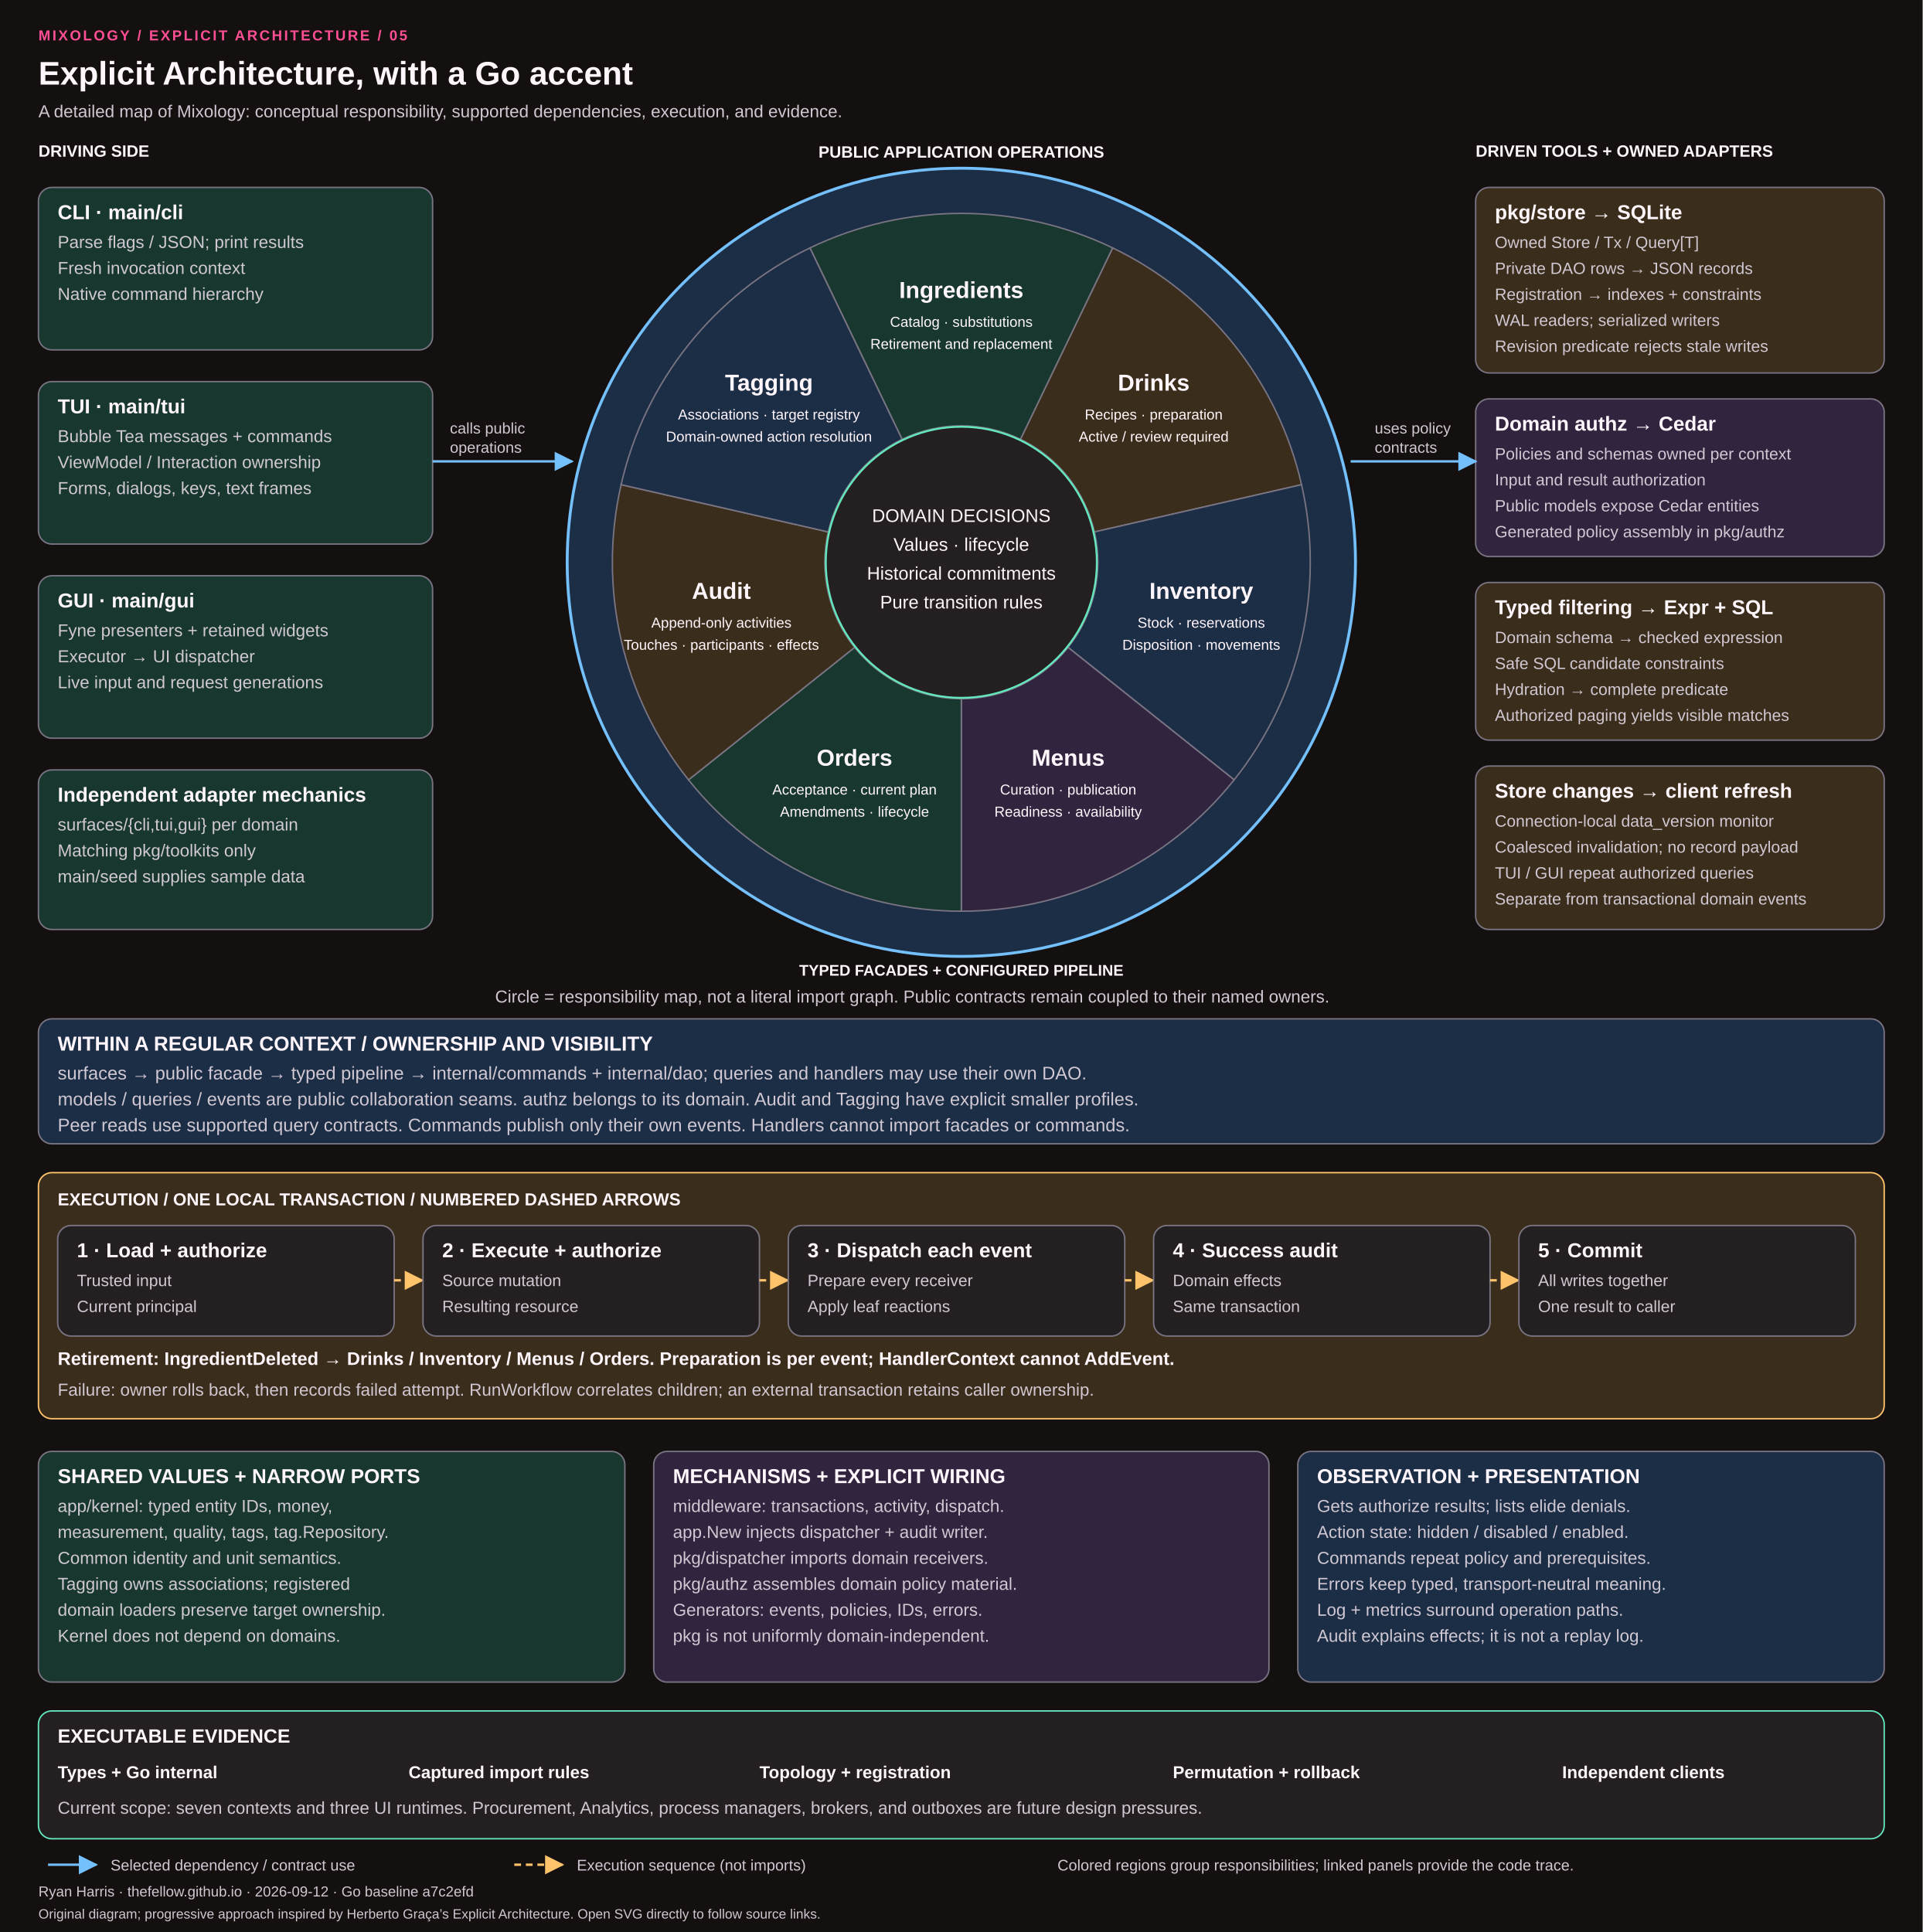
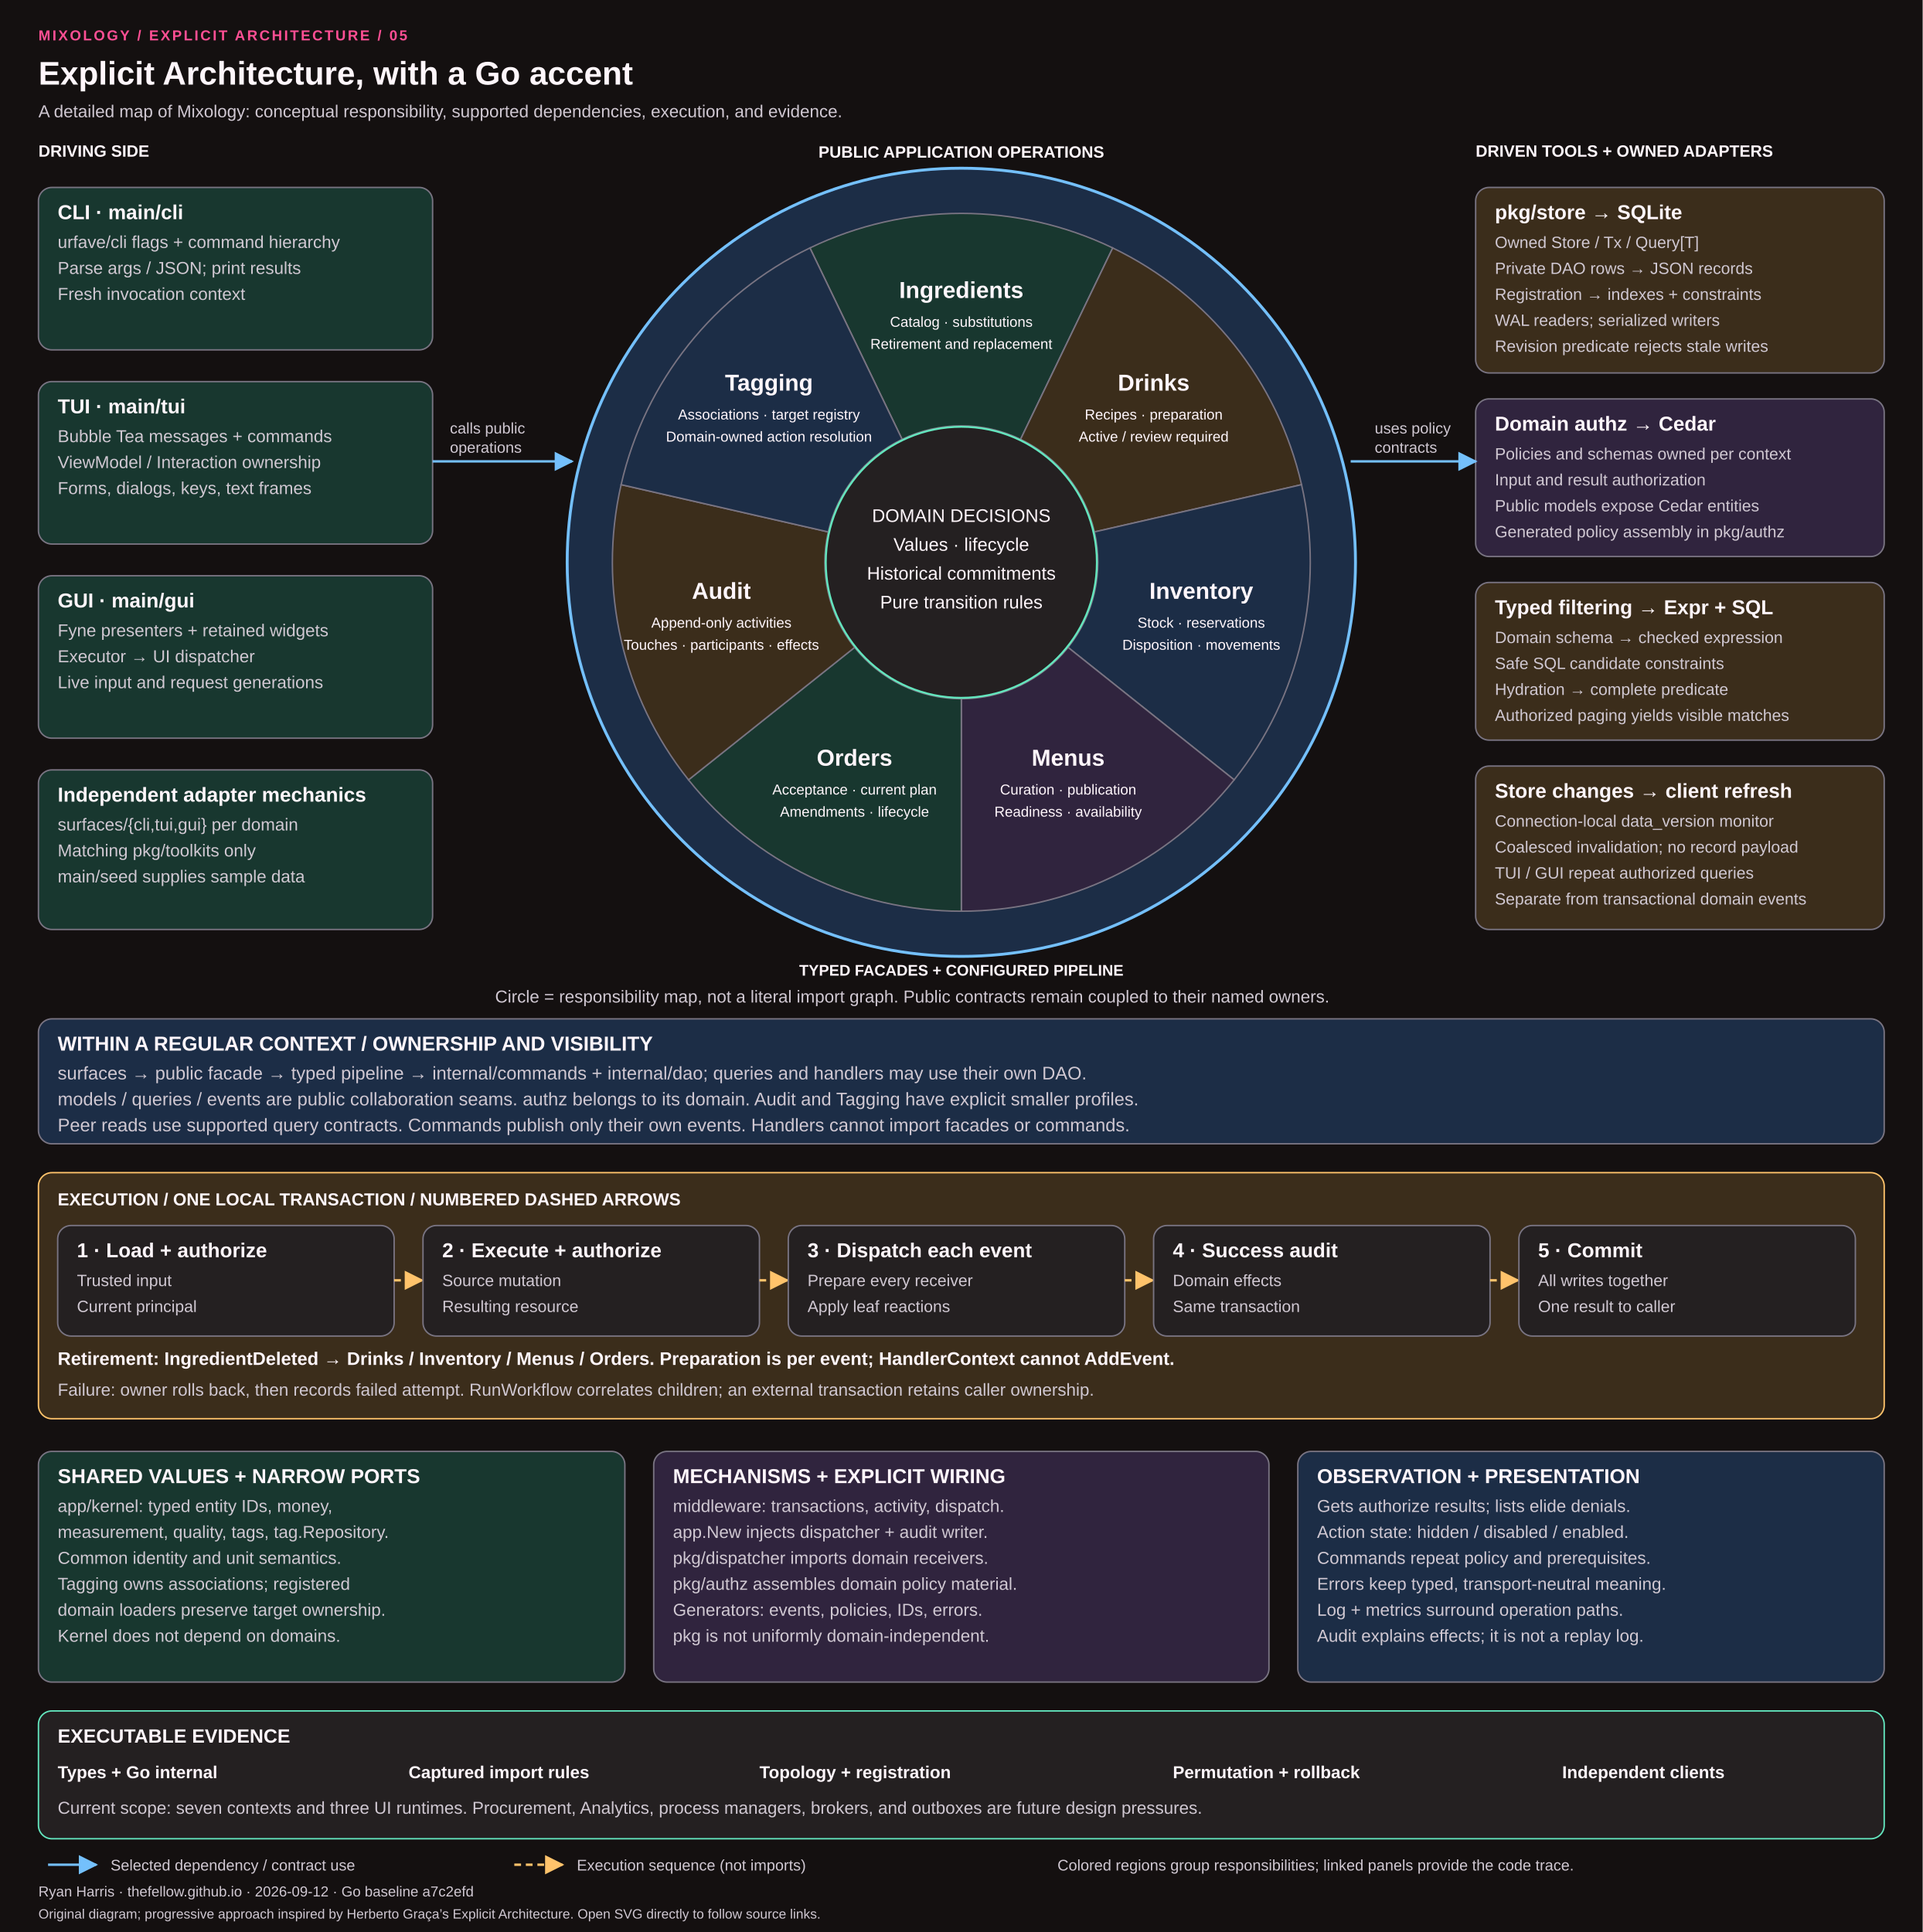
<svg xmlns="http://www.w3.org/2000/svg" xmlns:xlink="http://www.w3.org/1999/xlink" width="2000" height="2010" viewBox="0 0 2000 2010" role="img" aria-labelledby="title desc">
  <defs>
    <marker id="arrow" viewBox="0 0 10 10" refX="9" refY="5" markerWidth="8" markerHeight="8" orient="auto-start-reverse">
      <path d="M 0 0 L 10 5 L 0 10 z" fill="#74c0fc" />
    </marker>
    <marker id="flow" viewBox="0 0 10 10" refX="9" refY="5" markerWidth="8" markerHeight="8" orient="auto-start-reverse">
      <path d="M 0 0 L 10 5 L 0 10 z" fill="#ffc36b" />
    </marker>
  </defs>
  <style>text {font-family:Arial,Helvetica,sans-serif;fill:#fff6fb} a:hover rect {stroke:#ff4f94;stroke-width:3} .muted {fill:#d0c8d2} .mono {font-family:monospace} .eyebrow {font-weight:700;letter-spacing:2px;fill:#ff4f94}</style>
  <rect x="0" y="0" width="2000" height="2010" rx="0" fill="#141010" stroke="none" stroke-width="1.5" />
  <text x="40.0" y="42.0" font-size="15" text-anchor="start" class="eyebrow">MIXOLOGY / EXPLICIT ARCHITECTURE / 05</text>
  <text x="40.0" y="88.0" font-size="34" text-anchor="start" font-weight="700">Explicit Architecture, with a Go accent</text>
  <text x="40.0" y="122.0" font-size="18" text-anchor="start" class="muted">A detailed map of Mixology: conceptual responsibility, supported dependencies, execution, and evidence.</text>
  <text x="40.0" y="163.0" font-size="17" text-anchor="start" font-weight="700">DRIVING SIDE</text>
  <text x="1535.0" y="163.0" font-size="17" text-anchor="start" font-weight="700">DRIVEN TOOLS + OWNED ADAPTERS</text>
  <circle cx="1000" cy="585" r="410" fill="#1c2d46" stroke="#74c0fc" stroke-width="3" />
  <a href="https://github.com/TheFellow/go-modular-monolith/blob/a7c2efda8c0cd905089a27060242ff841bb0ad41/app/domains/ingredients/module.go" xlink:href="https://github.com/TheFellow/go-modular-monolith/blob/a7c2efda8c0cd905089a27060242ff841bb0ad41/app/domains/ingredients/module.go" target="_blank">
    <path d="M 842.5 257.948 A 363 363 0 0 1 1157.5 257.948 L 1061.611 457.062 A 142 142 0 0 0 938.389 457.062 Z" fill="#18372f" stroke="#797482" stroke-width="1.5" />
    <text x="1000.0" y="310.0" font-size="24" text-anchor="middle" font-weight="700">Ingredients</text>
    <text x="1000.0" y="340.0" font-size="15" text-anchor="middle">Catalog · substitutions</text>
    <text x="1000.0" y="363.0" font-size="15" text-anchor="middle">Retirement and replacement</text>
  </a>
  <a href="https://github.com/TheFellow/go-modular-monolith/blob/a7c2efda8c0cd905089a27060242ff841bb0ad41/app/domains/drinks/module.go" xlink:href="https://github.com/TheFellow/go-modular-monolith/blob/a7c2efda8c0cd905089a27060242ff841bb0ad41/app/domains/drinks/module.go" target="_blank">
    <path d="M 1157.5 257.948 A 363 363 0 0 1 1353.899 504.225 L 1138.44 553.402 A 142 142 0 0 0 1061.611 457.062 Z" fill="#3b2d1b" stroke="#797482" stroke-width="1.5" />
    <text x="1200.1" y="406.4" font-size="24" text-anchor="middle" font-weight="700">Drinks</text>
    <text x="1200.1" y="436.4" font-size="15" text-anchor="middle">Recipes · preparation</text>
    <text x="1200.1" y="459.4" font-size="15" text-anchor="middle">Active / review required</text>
  </a>
  <a href="https://github.com/TheFellow/go-modular-monolith/blob/a7c2efda8c0cd905089a27060242ff841bb0ad41/app/domains/inventory/module.go" xlink:href="https://github.com/TheFellow/go-modular-monolith/blob/a7c2efda8c0cd905089a27060242ff841bb0ad41/app/domains/inventory/module.go" target="_blank">
    <path d="M 1353.899 504.225 A 363 363 0 0 1 1283.805 811.327 L 1111.02 673.536 A 142 142 0 0 0 1138.44 553.402 Z" fill="#1c2d46" stroke="#797482" stroke-width="1.5" />
    <text x="1249.6" y="623.0" font-size="24" text-anchor="middle" font-weight="700">Inventory</text>
    <text x="1249.6" y="653.0" font-size="15" text-anchor="middle">Stock · reservations</text>
    <text x="1249.6" y="676.0" font-size="15" text-anchor="middle">Disposition · movements</text>
  </a>
  <a href="https://github.com/TheFellow/go-modular-monolith/blob/a7c2efda8c0cd905089a27060242ff841bb0ad41/app/domains/menus/module.go" xlink:href="https://github.com/TheFellow/go-modular-monolith/blob/a7c2efda8c0cd905089a27060242ff841bb0ad41/app/domains/menus/module.go" target="_blank">
    <path d="M 1283.805 811.327 A 363 363 0 0 1 1000 948.0 L 1000.0 727.0 A 142 142 0 0 0 1111.02 673.536 Z" fill="#30243e" stroke="#797482" stroke-width="1.5" />
    <text x="1111.1" y="796.6" font-size="24" text-anchor="middle" font-weight="700">Menus</text>
    <text x="1111.1" y="826.6" font-size="15" text-anchor="middle">Curation · publication</text>
    <text x="1111.1" y="849.6" font-size="15" text-anchor="middle">Readiness · availability</text>
  </a>
  <a href="https://github.com/TheFellow/go-modular-monolith/blob/a7c2efda8c0cd905089a27060242ff841bb0ad41/app/domains/orders/module.go" xlink:href="https://github.com/TheFellow/go-modular-monolith/blob/a7c2efda8c0cd905089a27060242ff841bb0ad41/app/domains/orders/module.go" target="_blank">
    <path d="M 1000.0 948.0 A 363 363 0 0 1 716.195 811.327 L 888.98 673.536 A 142 142 0 0 0 1000.0 727.0 Z" fill="#18372f" stroke="#797482" stroke-width="1.5" />
    <text x="888.9" y="796.6" font-size="24" text-anchor="middle" font-weight="700">Orders</text>
    <text x="888.9" y="826.6" font-size="15" text-anchor="middle">Acceptance · current plan</text>
    <text x="888.9" y="849.6" font-size="15" text-anchor="middle">Amendments · lifecycle</text>
  </a>
  <a href="https://github.com/TheFellow/go-modular-monolith/blob/a7c2efda8c0cd905089a27060242ff841bb0ad41/app/domains/audit/module.go" xlink:href="https://github.com/TheFellow/go-modular-monolith/blob/a7c2efda8c0cd905089a27060242ff841bb0ad41/app/domains/audit/module.go" target="_blank">
    <path d="M 716.195 811.327 A 363 363 0 0 1 646.101 504.225 L 861.56 553.402 A 142 142 0 0 0 888.98 673.536 Z" fill="#3b2d1b" stroke="#797482" stroke-width="1.5" />
    <text x="750.4" y="623.0" font-size="24" text-anchor="middle" font-weight="700">Audit</text>
    <text x="750.4" y="653.0" font-size="15" text-anchor="middle">Append-only activities</text>
    <text x="750.4" y="676.0" font-size="15" text-anchor="middle">Touches · participants · effects</text>
  </a>
  <a href="https://github.com/TheFellow/go-modular-monolith/blob/a7c2efda8c0cd905089a27060242ff841bb0ad41/app/domains/tagging/module.go" xlink:href="https://github.com/TheFellow/go-modular-monolith/blob/a7c2efda8c0cd905089a27060242ff841bb0ad41/app/domains/tagging/module.go" target="_blank">
    <path d="M 646.101 504.225 A 363 363 0 0 1 842.5 257.948 L 938.389 457.062 A 142 142 0 0 0 861.56 553.402 Z" fill="#1c2d46" stroke="#797482" stroke-width="1.5" />
    <text x="799.9" y="406.4" font-size="24" text-anchor="middle" font-weight="700">Tagging</text>
    <text x="799.9" y="436.4" font-size="15" text-anchor="middle">Associations · target registry</text>
    <text x="799.9" y="459.4" font-size="15" text-anchor="middle">Domain-owned action resolution</text>
  </a>
  <circle cx="1000" cy="585" r="141" fill="#242021" stroke="#63e6be" stroke-width="2" />
  <text x="1000.0" y="543.0" font-size="19" text-anchor="middle">DOMAIN DECISIONS</text>
  <text x="1000.0" y="573.0" font-size="19" text-anchor="middle">Values · lifecycle</text>
  <text x="1000.0" y="603.0" font-size="19" text-anchor="middle">Historical commitments</text>
  <text x="1000.0" y="633.0" font-size="19" text-anchor="middle">Pure transition rules</text>
  <text x="1000.0" y="164.0" font-size="17" text-anchor="middle" font-weight="700">PUBLIC APPLICATION OPERATIONS</text>
  <text x="1000.0" y="1015.0" font-size="16" text-anchor="middle" font-weight="700">TYPED FACADES + CONFIGURED PIPELINE</text>
  <a href="https://github.com/TheFellow/go-modular-monolith/blob/a7c2efda8c0cd905089a27060242ff841bb0ad41/main/cli/README.md" xlink:href="https://github.com/TheFellow/go-modular-monolith/blob/a7c2efda8c0cd905089a27060242ff841bb0ad41/main/cli/README.md" target="_blank">
    <rect x="40" y="195" width="410" height="169" rx="14" fill="#18372f" stroke="#797482" stroke-width="1.5" />
    <text x="60.0" y="228.0" font-size="21" text-anchor="start" font-weight="700">CLI · main/cli</text>
-     <text x="60.0" y="258.0" font-size="18" text-anchor="start" class="muted">Parse flags / JSON; print results</text>
-     <text x="60.0" y="285.0" font-size="18" text-anchor="start" class="muted">Fresh invocation context</text>
-     <text x="60.0" y="312.0" font-size="18" text-anchor="start" class="muted">Native command hierarchy</text>
+     <text x="60.0" y="258.0" font-size="18" text-anchor="start" class="muted">urfave/cli flags + command hierarchy</text>
+     <text x="60.0" y="285.0" font-size="18" text-anchor="start" class="muted">Parse args / JSON; print results</text>
+     <text x="60.0" y="312.0" font-size="18" text-anchor="start" class="muted">Fresh invocation context</text>
  </a>
  <a href="https://github.com/TheFellow/go-modular-monolith/blob/a7c2efda8c0cd905089a27060242ff841bb0ad41/main/tui/README.md" xlink:href="https://github.com/TheFellow/go-modular-monolith/blob/a7c2efda8c0cd905089a27060242ff841bb0ad41/main/tui/README.md" target="_blank">
    <rect x="40" y="397" width="410" height="169" rx="14" fill="#18372f" stroke="#797482" stroke-width="1.5" />
    <text x="60.0" y="430.0" font-size="21" text-anchor="start" font-weight="700">TUI · main/tui</text>
    <text x="60.0" y="460.0" font-size="18" text-anchor="start" class="muted">Bubble Tea messages + commands</text>
    <text x="60.0" y="487.0" font-size="18" text-anchor="start" class="muted">ViewModel / Interaction ownership</text>
    <text x="60.0" y="514.0" font-size="18" text-anchor="start" class="muted">Forms, dialogs, keys, text frames</text>
  </a>
  <a href="https://github.com/TheFellow/go-modular-monolith/blob/a7c2efda8c0cd905089a27060242ff841bb0ad41/main/gui/README.md" xlink:href="https://github.com/TheFellow/go-modular-monolith/blob/a7c2efda8c0cd905089a27060242ff841bb0ad41/main/gui/README.md" target="_blank">
    <rect x="40" y="599" width="410" height="169" rx="14" fill="#18372f" stroke="#797482" stroke-width="1.5" />
    <text x="60.0" y="632.0" font-size="21" text-anchor="start" font-weight="700">GUI · main/gui</text>
    <text x="60.0" y="662.0" font-size="18" text-anchor="start" class="muted">Fyne presenters + retained widgets</text>
    <text x="60.0" y="689.0" font-size="18" text-anchor="start" class="muted">Executor → UI dispatcher</text>
    <text x="60.0" y="716.0" font-size="18" text-anchor="start" class="muted">Live input and request generations</text>
  </a>
  <a href="https://github.com/TheFellow/go-modular-monolith/blob/a7c2efda8c0cd905089a27060242ff841bb0ad41/pkg/toolkits/readme.md" xlink:href="https://github.com/TheFellow/go-modular-monolith/blob/a7c2efda8c0cd905089a27060242ff841bb0ad41/pkg/toolkits/readme.md" target="_blank">
    <rect x="40" y="801" width="410" height="166" rx="14" fill="#18372f" stroke="#797482" stroke-width="1.5" />
    <text x="60.0" y="834.0" font-size="21" text-anchor="start" font-weight="700">Independent adapter mechanics</text>
    <text x="60.0" y="864.0" font-size="18" text-anchor="start" class="muted">surfaces/{cli,tui,gui} per domain</text>
    <text x="60.0" y="891.0" font-size="18" text-anchor="start" class="muted">Matching pkg/toolkits only</text>
    <text x="60.0" y="918.0" font-size="18" text-anchor="start" class="muted">main/seed supplies sample data</text>
  </a>
  <path d="M450,480 L595,480" fill="none" stroke="#74c0fc" stroke-width="2.5" marker-end="url(#arrow)" />
  <text x="468.0" y="451.0" font-size="16" text-anchor="start" class="muted">calls public</text>
  <text x="468.0" y="471.0" font-size="16" text-anchor="start" class="muted">operations</text>
  <a href="https://github.com/TheFellow/go-modular-monolith/blob/a7c2efda8c0cd905089a27060242ff841bb0ad41/pkg/store/README.md" xlink:href="https://github.com/TheFellow/go-modular-monolith/blob/a7c2efda8c0cd905089a27060242ff841bb0ad41/pkg/store/README.md" target="_blank">
    <rect x="1535" y="195" width="425" height="193" rx="14" fill="#3b2d1b" stroke="#797482" stroke-width="1.5" />
    <text x="1555.0" y="228.0" font-size="21" text-anchor="start" font-weight="700">pkg/store → SQLite</text>
    <text x="1555.0" y="258.0" font-size="17" text-anchor="start" class="muted">Owned Store / Tx / Query[T]</text>
    <text x="1555.0" y="285.0" font-size="17" text-anchor="start" class="muted">Private DAO rows → JSON records</text>
    <text x="1555.0" y="312.0" font-size="17" text-anchor="start" class="muted">Registration → indexes + constraints</text>
    <text x="1555.0" y="339.0" font-size="17" text-anchor="start" class="muted">WAL readers; serialized writers</text>
    <text x="1555.0" y="366.0" font-size="17" text-anchor="start" class="muted">Revision predicate rejects stale writes</text>
  </a>
  <a href="https://github.com/TheFellow/go-modular-monolith/blob/a7c2efda8c0cd905089a27060242ff841bb0ad41/pkg/authz/README.md" xlink:href="https://github.com/TheFellow/go-modular-monolith/blob/a7c2efda8c0cd905089a27060242ff841bb0ad41/pkg/authz/README.md" target="_blank">
    <rect x="1535" y="415" width="425" height="164" rx="14" fill="#30243e" stroke="#797482" stroke-width="1.5" />
    <text x="1555.0" y="448.0" font-size="21" text-anchor="start" font-weight="700">Domain authz → Cedar</text>
    <text x="1555.0" y="478.0" font-size="17" text-anchor="start" class="muted">Policies and schemas owned per context</text>
    <text x="1555.0" y="505.0" font-size="17" text-anchor="start" class="muted">Input and result authorization</text>
    <text x="1555.0" y="532.0" font-size="17" text-anchor="start" class="muted">Public models expose Cedar entities</text>
    <text x="1555.0" y="559.0" font-size="17" text-anchor="start" class="muted">Generated policy assembly in pkg/authz</text>
  </a>
  <a href="https://github.com/TheFellow/go-modular-monolith/blob/a7c2efda8c0cd905089a27060242ff841bb0ad41/pkg/filter/README.md" xlink:href="https://github.com/TheFellow/go-modular-monolith/blob/a7c2efda8c0cd905089a27060242ff841bb0ad41/pkg/filter/README.md" target="_blank">
    <rect x="1535" y="606" width="425" height="164" rx="14" fill="#3b2d1b" stroke="#797482" stroke-width="1.5" />
    <text x="1555.0" y="639.0" font-size="21" text-anchor="start" font-weight="700">Typed filtering → Expr + SQL</text>
    <text x="1555.0" y="669.0" font-size="17" text-anchor="start" class="muted">Domain schema → checked expression</text>
    <text x="1555.0" y="696.0" font-size="17" text-anchor="start" class="muted">Safe SQL candidate constraints</text>
    <text x="1555.0" y="723.0" font-size="17" text-anchor="start" class="muted">Hydration → complete predicate</text>
    <text x="1555.0" y="750.0" font-size="17" text-anchor="start" class="muted">Authorized paging yields visible matches</text>
  </a>
  <a href="https://github.com/TheFellow/go-modular-monolith/blob/a7c2efda8c0cd905089a27060242ff841bb0ad41/pkg/store/changes.go" xlink:href="https://github.com/TheFellow/go-modular-monolith/blob/a7c2efda8c0cd905089a27060242ff841bb0ad41/pkg/store/changes.go" target="_blank">
    <rect x="1535" y="797" width="425" height="170" rx="14" fill="#3b2d1b" stroke="#797482" stroke-width="1.5" />
    <text x="1555.0" y="830.0" font-size="21" text-anchor="start" font-weight="700">Store changes → client refresh</text>
    <text x="1555.0" y="860.0" font-size="17" text-anchor="start" class="muted">Connection-local data_version monitor</text>
    <text x="1555.0" y="887.0" font-size="17" text-anchor="start" class="muted">Coalesced invalidation; no record payload</text>
    <text x="1555.0" y="914.0" font-size="17" text-anchor="start" class="muted">TUI / GUI repeat authorized queries</text>
    <text x="1555.0" y="941.0" font-size="17" text-anchor="start" class="muted">Separate from transactional domain events</text>
  </a>
  <path d="M1405,480 L1535,480" fill="none" stroke="#74c0fc" stroke-width="2.5" marker-end="url(#arrow)" />
  <text x="1430.0" y="451.0" font-size="16" text-anchor="start" class="muted">uses policy</text>
  <text x="1430.0" y="471.0" font-size="16" text-anchor="start" class="muted">contracts</text>
  <text x="515.0" y="1043.0" font-size="18" text-anchor="start" class="muted">Circle = responsibility map, not a literal import graph. Public contracts remain coupled to their named owners.</text>
  <a href="https://github.com/TheFellow/go-modular-monolith/blob/a7c2efda8c0cd905089a27060242ff841bb0ad41/.arch-lint.yaml" xlink:href="https://github.com/TheFellow/go-modular-monolith/blob/a7c2efda8c0cd905089a27060242ff841bb0ad41/.arch-lint.yaml" target="_blank">
    <rect x="40" y="1060" width="1920" height="130" rx="14" fill="#1c2d46" stroke="#797482" stroke-width="1.5" />
    <text x="60.0" y="1093.0" font-size="21" text-anchor="start" font-weight="700">WITHIN A REGULAR CONTEXT / OWNERSHIP AND VISIBILITY</text>
    <text x="60.0" y="1123.0" font-size="19" text-anchor="start" class="muted">surfaces → public facade → typed pipeline → internal/commands + internal/dao; queries and handlers may use their own DAO.</text>
    <text x="60.0" y="1150.0" font-size="19" text-anchor="start" class="muted">models / queries / events are public collaboration seams. authz belongs to its domain. Audit and Tagging have explicit smaller profiles.</text>
    <text x="60.0" y="1177.0" font-size="19" text-anchor="start" class="muted">Peer reads use supported query contracts. Commands publish only their own events. Handlers cannot import facades or commands.</text>
  </a>
  <rect x="40" y="1220" width="1920" height="256" rx="14" fill="#3b2d1b" stroke="#ffc36b" stroke-width="1.5" />
  <text x="60.0" y="1254.0" font-size="18" text-anchor="start" font-weight="700">EXECUTION / ONE LOCAL TRANSACTION / NUMBERED DASHED ARROWS</text>
  <a href="https://github.com/TheFellow/go-modular-monolith/blob/a7c2efda8c0cd905089a27060242ff841bb0ad41/pkg/middleware/run.go" xlink:href="https://github.com/TheFellow/go-modular-monolith/blob/a7c2efda8c0cd905089a27060242ff841bb0ad41/pkg/middleware/run.go" target="_blank">
    <rect x="60" y="1275" width="350" height="115" rx="14" fill="#242021" stroke="#797482" stroke-width="1.5" />
    <text x="80.0" y="1308.0" font-size="21" text-anchor="start" font-weight="700">1 · Load + authorize</text>
    <text x="80.0" y="1338.0" font-size="17" text-anchor="start" class="muted">Trusted input</text>
    <text x="80.0" y="1365.0" font-size="17" text-anchor="start" class="muted">Current principal</text>
  </a>
  <path d="M410,1332 L439,1332" fill="none" stroke="#ffc36b" stroke-width="2.5" stroke-dasharray="7 5" marker-end="url(#flow)" />
  <a href="https://github.com/TheFellow/go-modular-monolith/blob/a7c2efda8c0cd905089a27060242ff841bb0ad41/pkg/middleware/run.go" xlink:href="https://github.com/TheFellow/go-modular-monolith/blob/a7c2efda8c0cd905089a27060242ff841bb0ad41/pkg/middleware/run.go" target="_blank">
    <rect x="440" y="1275" width="350" height="115" rx="14" fill="#242021" stroke="#797482" stroke-width="1.5" />
    <text x="460.0" y="1308.0" font-size="21" text-anchor="start" font-weight="700">2 · Execute + authorize</text>
    <text x="460.0" y="1338.0" font-size="17" text-anchor="start" class="muted">Source mutation</text>
    <text x="460.0" y="1365.0" font-size="17" text-anchor="start" class="muted">Resulting resource</text>
  </a>
  <path d="M790,1332 L819,1332" fill="none" stroke="#ffc36b" stroke-width="2.5" stroke-dasharray="7 5" marker-end="url(#flow)" />
  <a href="https://github.com/TheFellow/go-modular-monolith/blob/a7c2efda8c0cd905089a27060242ff841bb0ad41/pkg/dispatcher/dispatcher_gen.go" xlink:href="https://github.com/TheFellow/go-modular-monolith/blob/a7c2efda8c0cd905089a27060242ff841bb0ad41/pkg/dispatcher/dispatcher_gen.go" target="_blank">
    <rect x="820" y="1275" width="350" height="115" rx="14" fill="#242021" stroke="#797482" stroke-width="1.5" />
    <text x="840.0" y="1308.0" font-size="21" text-anchor="start" font-weight="700">3 · Dispatch each event</text>
    <text x="840.0" y="1338.0" font-size="17" text-anchor="start" class="muted">Prepare every receiver</text>
    <text x="840.0" y="1365.0" font-size="17" text-anchor="start" class="muted">Apply leaf reactions</text>
  </a>
  <path d="M1170,1332 L1199,1332" fill="none" stroke="#ffc36b" stroke-width="2.5" stroke-dasharray="7 5" marker-end="url(#flow)" />
  <a href="https://github.com/TheFellow/go-modular-monolith/blob/a7c2efda8c0cd905089a27060242ff841bb0ad41/pkg/middleware/run.go" xlink:href="https://github.com/TheFellow/go-modular-monolith/blob/a7c2efda8c0cd905089a27060242ff841bb0ad41/pkg/middleware/run.go" target="_blank">
    <rect x="1200" y="1275" width="350" height="115" rx="14" fill="#242021" stroke="#797482" stroke-width="1.5" />
    <text x="1220.0" y="1308.0" font-size="21" text-anchor="start" font-weight="700">4 · Success audit</text>
    <text x="1220.0" y="1338.0" font-size="17" text-anchor="start" class="muted">Domain effects</text>
    <text x="1220.0" y="1365.0" font-size="17" text-anchor="start" class="muted">Same transaction</text>
  </a>
  <path d="M1550,1332 L1579,1332" fill="none" stroke="#ffc36b" stroke-width="2.5" stroke-dasharray="7 5" marker-end="url(#flow)" />
  <a href="https://github.com/TheFellow/go-modular-monolith/blob/a7c2efda8c0cd905089a27060242ff841bb0ad41/pkg/middleware/run.go" xlink:href="https://github.com/TheFellow/go-modular-monolith/blob/a7c2efda8c0cd905089a27060242ff841bb0ad41/pkg/middleware/run.go" target="_blank">
    <rect x="1580" y="1275" width="350" height="115" rx="14" fill="#242021" stroke="#797482" stroke-width="1.5" />
    <text x="1600.0" y="1308.0" font-size="21" text-anchor="start" font-weight="700">5 · Commit</text>
    <text x="1600.0" y="1338.0" font-size="17" text-anchor="start" class="muted">All writes together</text>
    <text x="1600.0" y="1365.0" font-size="17" text-anchor="start" class="muted">One result to caller</text>
  </a>
  <text x="60.0" y="1420.0" font-size="19" text-anchor="start" font-weight="700">Retirement: IngredientDeleted → Drinks / Inventory / Menus / Orders. Preparation is per event; HandlerContext cannot AddEvent.</text>
  <text x="60.0" y="1452.0" font-size="18" text-anchor="start" class="muted">Failure: owner rolls back, then records failed attempt. RunWorkflow correlates children; an external transaction retains caller ownership.</text>
  <a href="https://github.com/TheFellow/go-modular-monolith/blob/a7c2efda8c0cd905089a27060242ff841bb0ad41/app/kernel/readme.md" xlink:href="https://github.com/TheFellow/go-modular-monolith/blob/a7c2efda8c0cd905089a27060242ff841bb0ad41/app/kernel/readme.md" target="_blank">
    <rect x="40" y="1510" width="610" height="240" rx="14" fill="#18372f" stroke="#797482" stroke-width="1.5" />
    <text x="60.0" y="1543.0" font-size="21" text-anchor="start" font-weight="700">SHARED VALUES + NARROW PORTS</text>
    <text x="60.0" y="1573.0" font-size="18" text-anchor="start" class="muted">app/kernel: typed entity IDs, money,</text>
    <text x="60.0" y="1600.0" font-size="18" text-anchor="start" class="muted">measurement, quality, tags, tag.Repository.</text>
    <text x="60.0" y="1627.0" font-size="18" text-anchor="start" class="muted">Common identity and unit semantics.</text>
    <text x="60.0" y="1654.0" font-size="18" text-anchor="start" class="muted">Tagging owns associations; registered</text>
    <text x="60.0" y="1681.0" font-size="18" text-anchor="start" class="muted">domain loaders preserve target ownership.</text>
    <text x="60.0" y="1708.0" font-size="18" text-anchor="start" class="muted">Kernel does not depend on domains.</text>
  </a>
  <a href="https://github.com/TheFellow/go-modular-monolith/blob/a7c2efda8c0cd905089a27060242ff841bb0ad41/app/app.go" xlink:href="https://github.com/TheFellow/go-modular-monolith/blob/a7c2efda8c0cd905089a27060242ff841bb0ad41/app/app.go" target="_blank">
    <rect x="680" y="1510" width="640" height="240" rx="14" fill="#30243e" stroke="#797482" stroke-width="1.5" />
    <text x="700.0" y="1543.0" font-size="21" text-anchor="start" font-weight="700">MECHANISMS + EXPLICIT WIRING</text>
    <text x="700.0" y="1573.0" font-size="18" text-anchor="start" class="muted">middleware: transactions, activity, dispatch.</text>
    <text x="700.0" y="1600.0" font-size="18" text-anchor="start" class="muted">app.New injects dispatcher + audit writer.</text>
    <text x="700.0" y="1627.0" font-size="18" text-anchor="start" class="muted">pkg/dispatcher imports domain receivers.</text>
    <text x="700.0" y="1654.0" font-size="18" text-anchor="start" class="muted">pkg/authz assembles domain policy material.</text>
    <text x="700.0" y="1681.0" font-size="18" text-anchor="start" class="muted">Generators: events, policies, IDs, errors.</text>
    <text x="700.0" y="1708.0" font-size="18" text-anchor="start" class="muted">pkg is not uniformly domain-independent.</text>
  </a>
  <a href="https://github.com/TheFellow/go-modular-monolith/blob/a7c2efda8c0cd905089a27060242ff841bb0ad41/pkg/presentation/actions/README.md" xlink:href="https://github.com/TheFellow/go-modular-monolith/blob/a7c2efda8c0cd905089a27060242ff841bb0ad41/pkg/presentation/actions/README.md" target="_blank">
    <rect x="1350" y="1510" width="610" height="240" rx="14" fill="#1c2d46" stroke="#797482" stroke-width="1.5" />
    <text x="1370.0" y="1543.0" font-size="21" text-anchor="start" font-weight="700">OBSERVATION + PRESENTATION</text>
    <text x="1370.0" y="1573.0" font-size="18" text-anchor="start" class="muted">Gets authorize results; lists elide denials.</text>
    <text x="1370.0" y="1600.0" font-size="18" text-anchor="start" class="muted">Action state: hidden / disabled / enabled.</text>
    <text x="1370.0" y="1627.0" font-size="18" text-anchor="start" class="muted">Commands repeat policy and prerequisites.</text>
    <text x="1370.0" y="1654.0" font-size="18" text-anchor="start" class="muted">Errors keep typed, transport-neutral meaning.</text>
    <text x="1370.0" y="1681.0" font-size="18" text-anchor="start" class="muted">Log + metrics surround operation paths.</text>
    <text x="1370.0" y="1708.0" font-size="18" text-anchor="start" class="muted">Audit explains effects; it is not a replay log.</text>
  </a>
  <rect x="40" y="1780" width="1920" height="133" rx="14" fill="#242021" stroke="#63e6be" stroke-width="1.5" />
  <text x="60.0" y="1813.0" font-size="20" text-anchor="start" font-weight="700">EXECUTABLE EVIDENCE</text>
  <a href="https://github.com/TheFellow/go-modular-monolith/blob/a7c2efda8c0cd905089a27060242ff841bb0ad41/pkg/middleware/context.go" xlink:href="https://github.com/TheFellow/go-modular-monolith/blob/a7c2efda8c0cd905089a27060242ff841bb0ad41/pkg/middleware/context.go" target="_blank">
    <text x="60.0" y="1850.0" font-size="18" text-anchor="start" font-weight="700">Types + Go internal</text>
  </a>
  <a href="https://github.com/TheFellow/go-modular-monolith/blob/a7c2efda8c0cd905089a27060242ff841bb0ad41/.arch-lint.yaml" xlink:href="https://github.com/TheFellow/go-modular-monolith/blob/a7c2efda8c0cd905089a27060242ff841bb0ad41/.arch-lint.yaml" target="_blank">
    <text x="425.0" y="1850.0" font-size="18" text-anchor="start" font-weight="700">Captured import rules</text>
  </a>
  <a href="https://github.com/TheFellow/go-modular-monolith/blob/a7c2efda8c0cd905089a27060242ff841bb0ad41/architecture/domain_topology_test.go" xlink:href="https://github.com/TheFellow/go-modular-monolith/blob/a7c2efda8c0cd905089a27060242ff841bb0ad41/architecture/domain_topology_test.go" target="_blank">
    <text x="790.0" y="1850.0" font-size="18" text-anchor="start" font-weight="700">Topology + registration</text>
  </a>
  <a href="https://github.com/TheFellow/go-modular-monolith/blob/a7c2efda8c0cd905089a27060242ff841bb0ad41/app/cross_domain_regression_test.go" xlink:href="https://github.com/TheFellow/go-modular-monolith/blob/a7c2efda8c0cd905089a27060242ff841bb0ad41/app/cross_domain_regression_test.go" target="_blank">
    <text x="1220.0" y="1850.0" font-size="18" text-anchor="start" font-weight="700">Permutation + rollback</text>
  </a>
  <a href="https://github.com/TheFellow/go-modular-monolith/blob/a7c2efda8c0cd905089a27060242ff841bb0ad41/main/gui/README.md" xlink:href="https://github.com/TheFellow/go-modular-monolith/blob/a7c2efda8c0cd905089a27060242ff841bb0ad41/main/gui/README.md" target="_blank">
    <text x="1625.0" y="1850.0" font-size="18" text-anchor="start" font-weight="700">Independent clients</text>
  </a>
  <text x="60.0" y="1887.0" font-size="18" text-anchor="start" class="muted">Current scope: seven contexts and three UI runtimes. Procurement, Analytics, process managers, brokers, and outboxes are future design pressures.</text>
  <path d="M50,1940 L100,1940" fill="none" stroke="#74c0fc" stroke-width="2.5" marker-end="url(#arrow)" />
  <text x="115.0" y="1946.0" font-size="16" text-anchor="start" class="muted">Selected dependency / contract use</text>
  <path d="M535,1940 L585,1940" fill="none" stroke="#ffc36b" stroke-width="2.5" stroke-dasharray="7 5" marker-end="url(#flow)" />
  <text x="600.0" y="1946.0" font-size="16" text-anchor="start" class="muted">Execution sequence (not imports)</text>
  <text x="1100.0" y="1946.0" font-size="16" text-anchor="start" class="muted">Colored regions group responsibilities; linked panels provide the code trace.</text>
  <text x="40.0" y="1973.0" font-size="15" text-anchor="start" class="muted">Ryan Harris · thefellow.github.io · 2026-09-12 · Go baseline a7c2efd</text>
  <text x="40.0" y="1996.0" font-size="14" text-anchor="start" class="muted">Original diagram; progressive approach inspired by Herberto Graça’s Explicit Architecture. Open SVG directly to follow source links.</text>
</svg>
